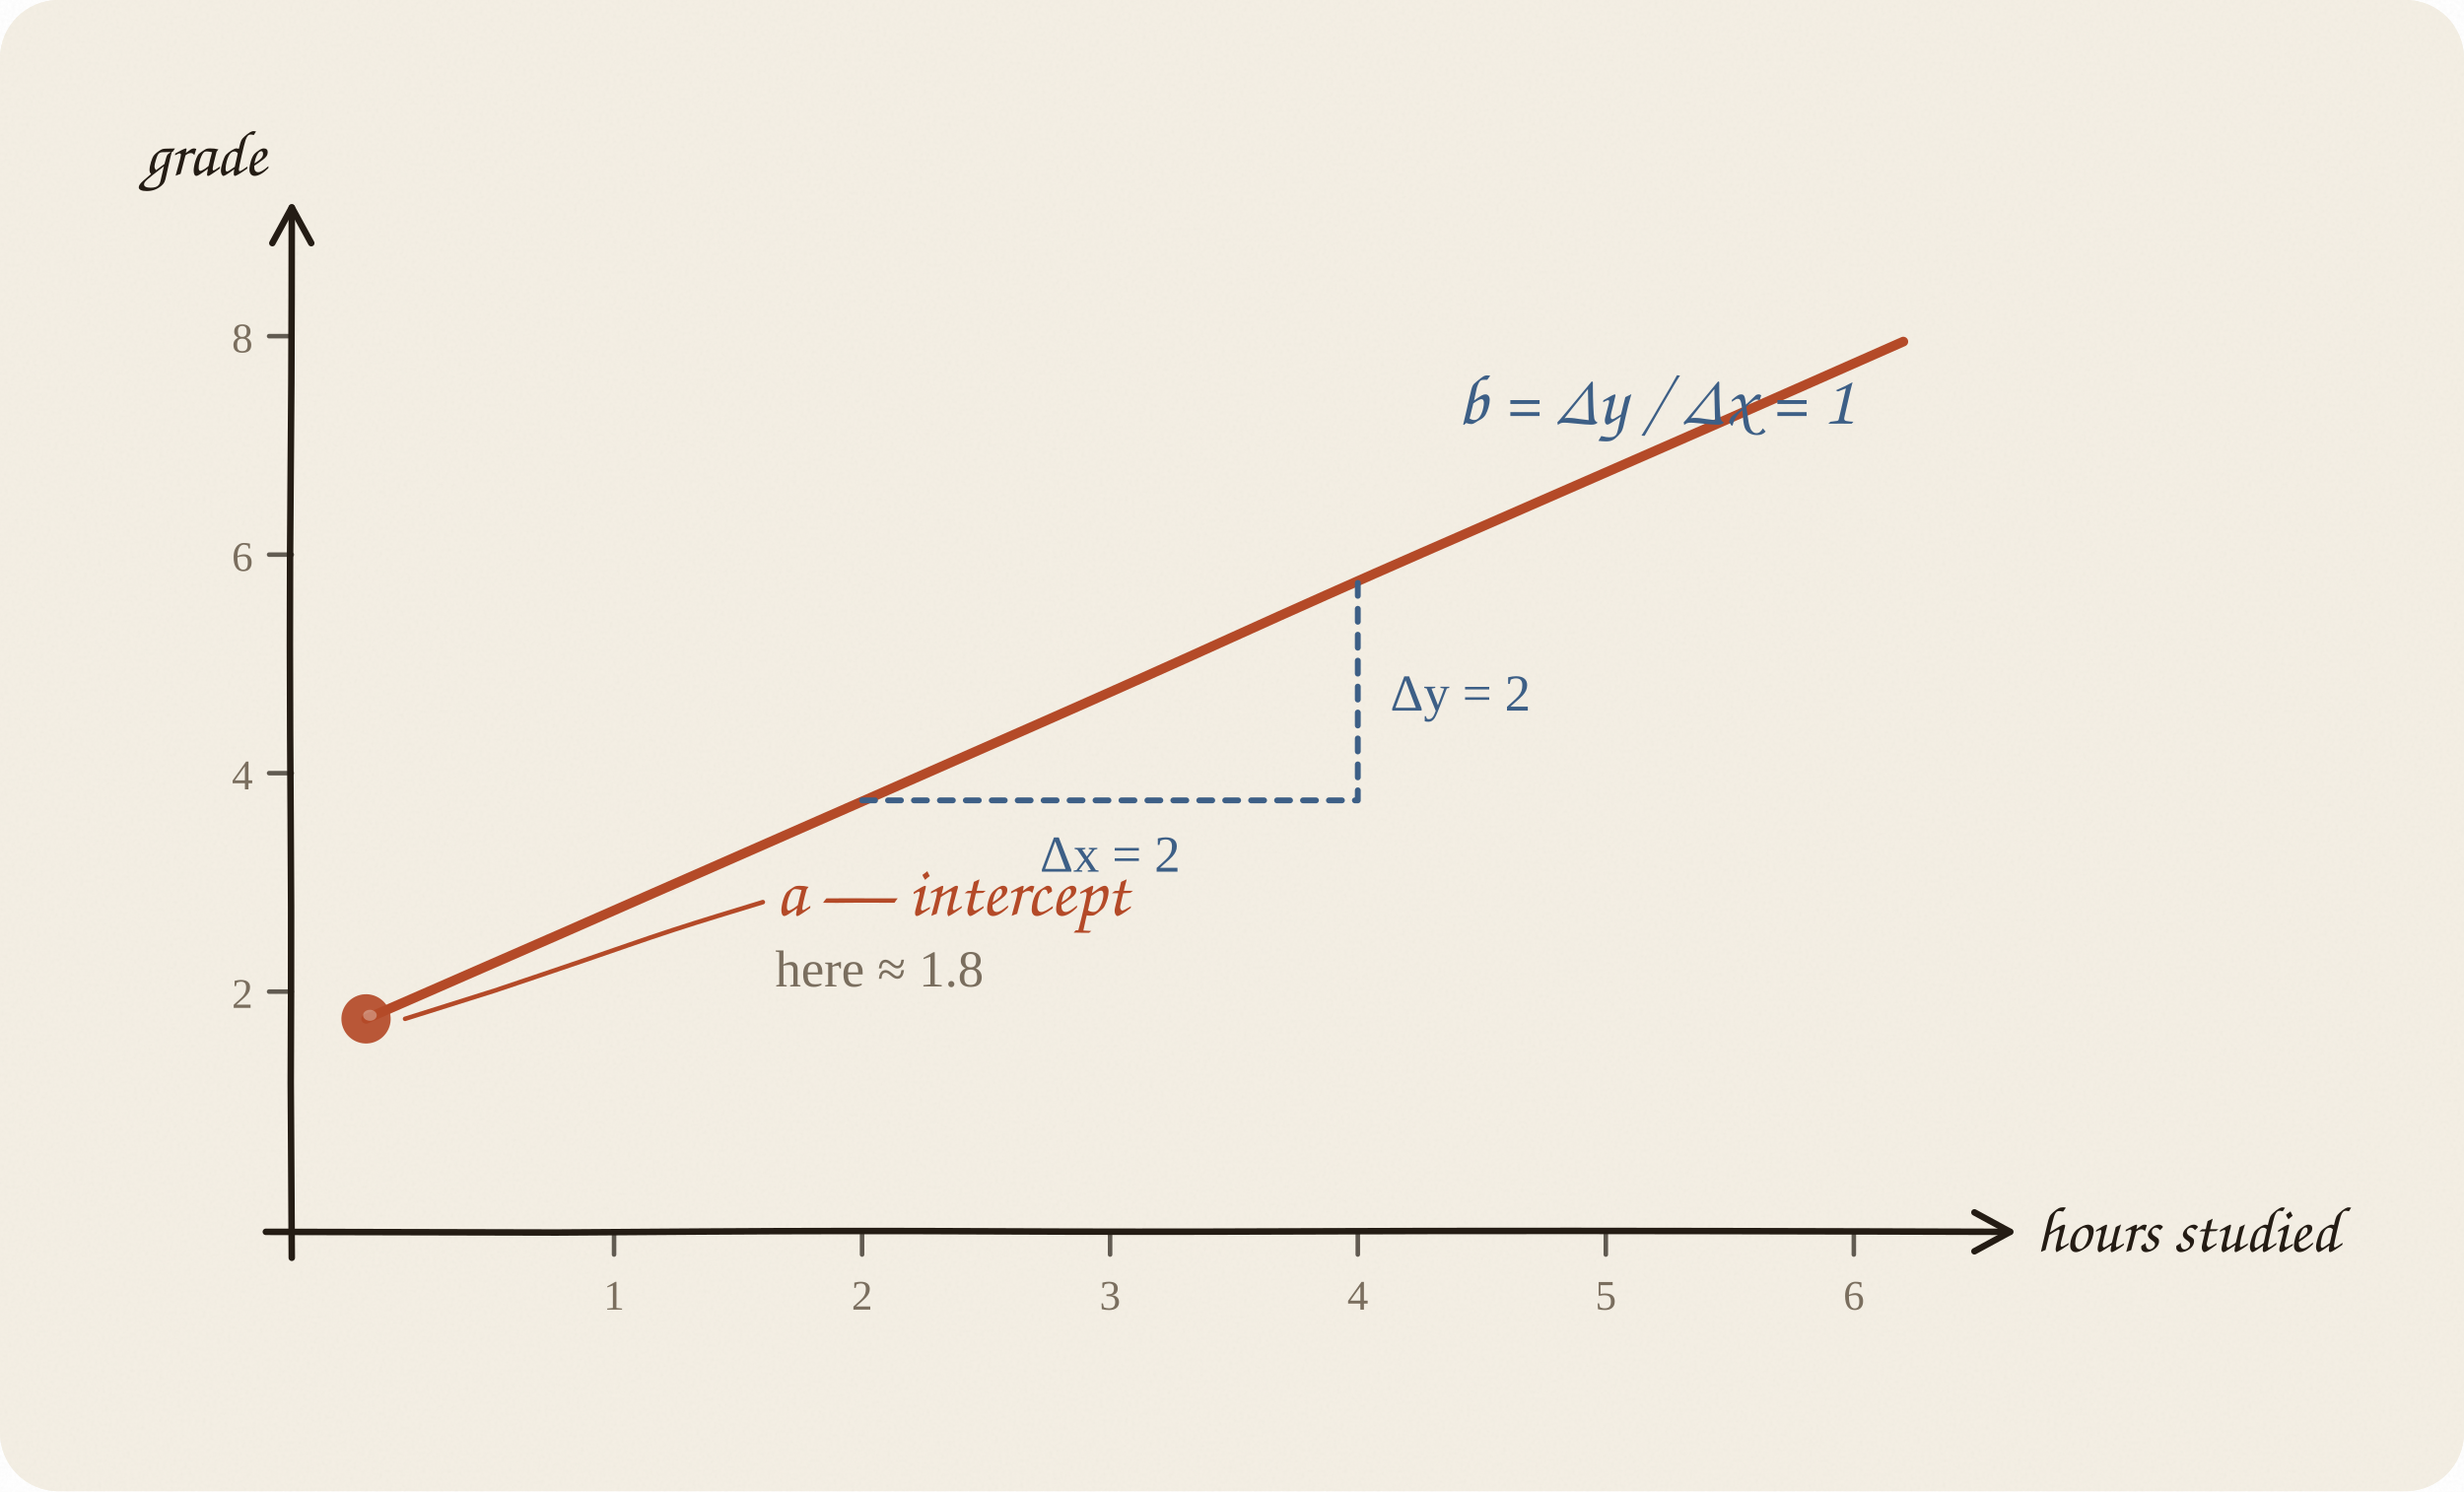
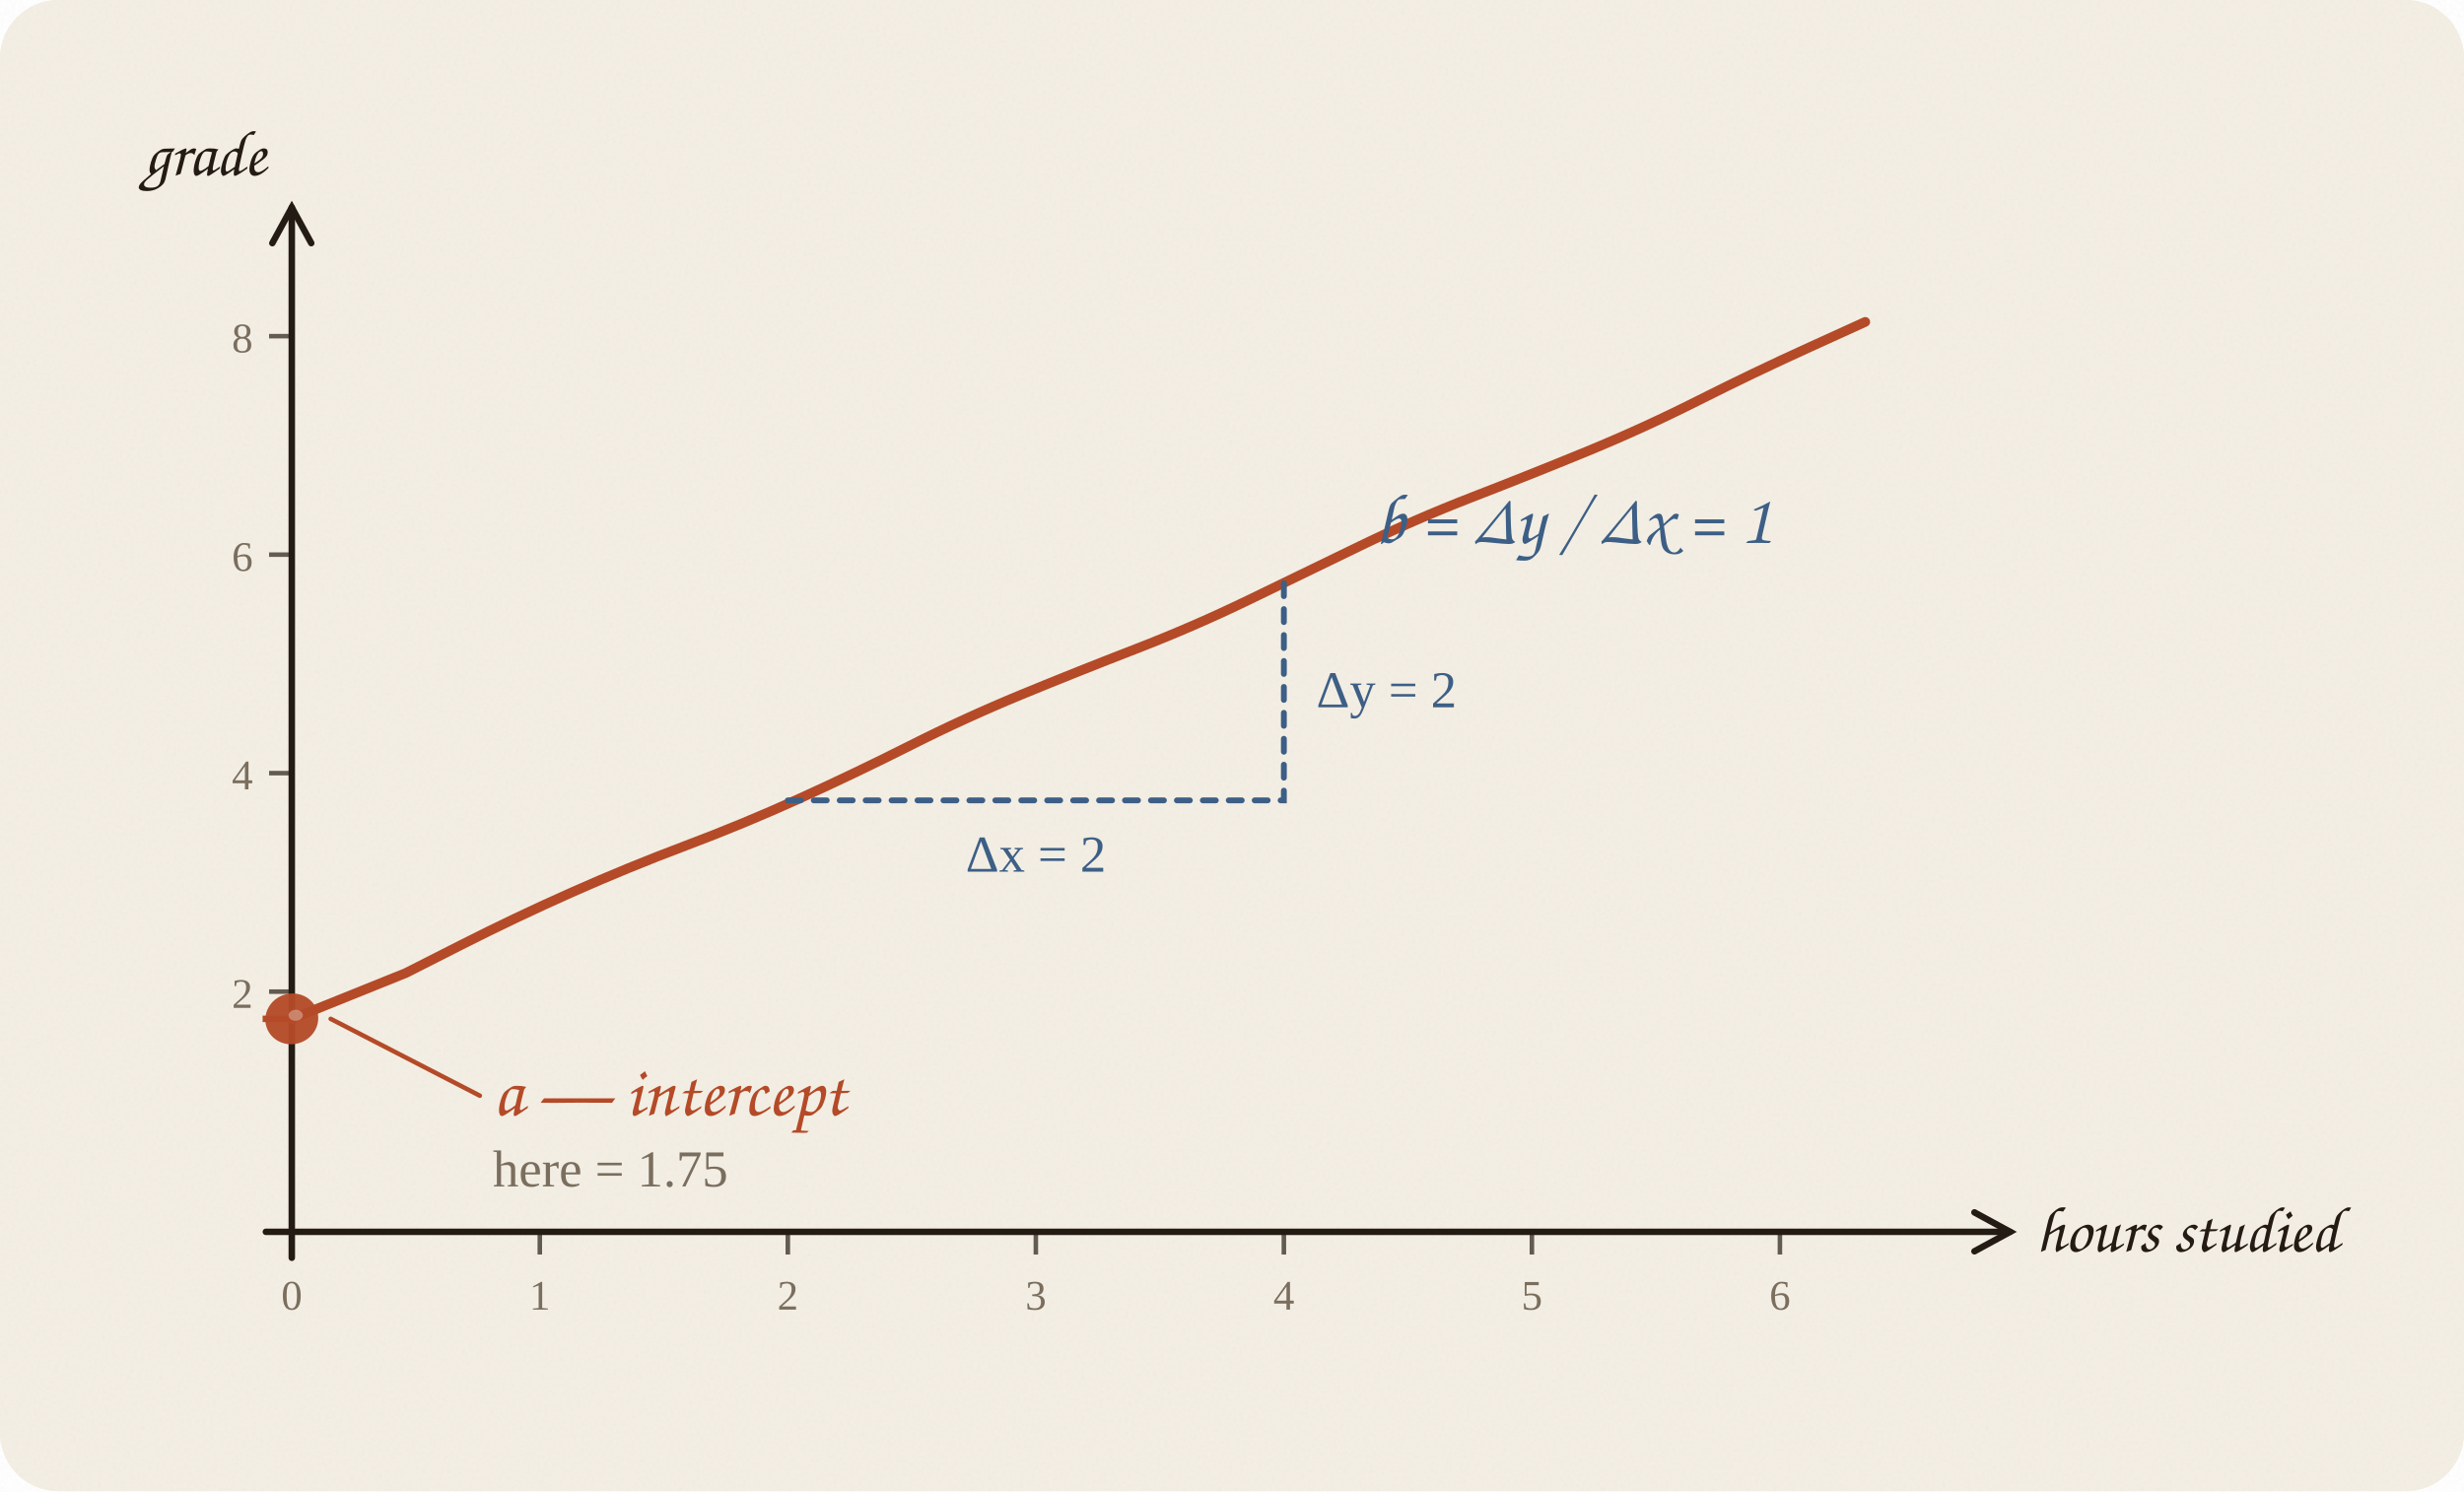
- <svg xmlns="http://www.w3.org/2000/svg" viewBox="0 0 760 460" width="760" height="460" role="img" aria-label="intercept and slope">
+ <svg xmlns="http://www.w3.org/2000/svg" viewBox="0 0 760 460" width="760" height="460" role="img" aria-label="intercept and slope; the line hits the y-axis at a = 1.75">
  <defs>
    <filter id="grain" x="0" y="0" width="100%" height="100%">
      <feTurbulence type="fractalNoise" baseFrequency="0.9" numOctaves="2" stitchTiles="stitch" result="n" />
      <feColorMatrix type="saturate" values="0" />
      <feComponentTransfer>
        <feFuncA type="linear" slope="0.07" />
      </feComponentTransfer>
      <feBlend in="SourceGraphic" mode="multiply" />
    </filter>
-     <filter id="ink" x="-10%" y="-10%" width="120%" height="120%">
-       <feTurbulence type="fractalNoise" baseFrequency="0.04" numOctaves="2" result="t" />
-       <feDisplacementMap in="SourceGraphic" in2="t" scale="0.7" xChannelSelector="R" yChannelSelector="G" />
-     </filter>
  </defs>
  <rect width="760" height="460" rx="18" ry="18" fill="#f4efe4" />
  <rect width="760" height="460" rx="18" ry="18" fill="#f4efe4" filter="url(#grain)" opacity="0.9" />
-   <path d="M 90.00,388.00 L 89.68,334.00 Q 89.68,334.00 89.77,307.00 Q 89.86,280.00 89.65,253.00 Q 89.45,226.00 89.42,199.00 Q 89.40,172.00 89.66,145.00 Q 89.92,118.00 89.96,91.00 L 90.00,64.00" fill="none" stroke="#241c14" stroke-width="2.0" stroke-linecap="round" stroke-linejoin="round" opacity="1" />
-   <path d="M 82.00,380.00 L 171.67,380.21 Q 171.67,380.21 216.50,379.91 Q 261.33,379.61 306.17,379.84 Q 351.00,380.06 395.83,379.87 Q 440.67,379.69 485.50,379.71 Q 530.33,379.74 575.17,379.87 L 620.00,380.00" fill="none" stroke="#241c14" stroke-width="2.0" stroke-linecap="round" stroke-linejoin="round" opacity="1" />
-   <path d="M 609.0,374.0 L 620.0,380.0 L 609.0,386.0" fill="none" stroke="#241c14" stroke-width="2.0" stroke-linecap="round" stroke-linejoin="round" opacity="1" />
-   <path d="M 84.0,75.0 L 90.0,64.0 L 96.0,75.0" fill="none" stroke="#241c14" stroke-width="2.0" stroke-linecap="round" stroke-linejoin="round" opacity="1" />
-   <text x="628.0" y="386.0" font-family="Bradley Hand, Apple Chancery, Segoe Script, Comic Sans MS, cursive" font-size="20" fill="#241c14" text-anchor="start" font-style="normal" font-weight="normal">hours studied</text>
-   <text x="82.0" y="54.0" font-family="Bradley Hand, Apple Chancery, Segoe Script, Comic Sans MS, cursive" font-size="20" fill="#241c14" text-anchor="end" font-style="normal" font-weight="normal">grade</text>
-   <path d="M 189.4,380.0 L 189.4,387.0" fill="none" stroke="#241c14" stroke-width="1.4" stroke-linecap="round" stroke-linejoin="round" opacity="0.7" />
-   <text x="189.4" y="404.0" font-family="Georgia, Times New Roman, serif" font-size="13" fill="#7a6e5e" text-anchor="middle" font-style="normal" font-weight="normal">1</text>
-   <path d="M 265.9,380.0 L 265.9,387.0" fill="none" stroke="#241c14" stroke-width="1.4" stroke-linecap="round" stroke-linejoin="round" opacity="0.7" />
-   <text x="265.9" y="404.0" font-family="Georgia, Times New Roman, serif" font-size="13" fill="#7a6e5e" text-anchor="middle" font-style="normal" font-weight="normal">2</text>
-   <path d="M 342.4,380.0 L 342.4,387.0" fill="none" stroke="#241c14" stroke-width="1.4" stroke-linecap="round" stroke-linejoin="round" opacity="0.7" />
-   <text x="342.4" y="404.0" font-family="Georgia, Times New Roman, serif" font-size="13" fill="#7a6e5e" text-anchor="middle" font-style="normal" font-weight="normal">3</text>
-   <path d="M 418.8,380.0 L 418.8,387.0" fill="none" stroke="#241c14" stroke-width="1.4" stroke-linecap="round" stroke-linejoin="round" opacity="0.7" />
-   <text x="418.8" y="404.0" font-family="Georgia, Times New Roman, serif" font-size="13" fill="#7a6e5e" text-anchor="middle" font-style="normal" font-weight="normal">4</text>
-   <path d="M 495.3,380.0 L 495.3,387.0" fill="none" stroke="#241c14" stroke-width="1.4" stroke-linecap="round" stroke-linejoin="round" opacity="0.7" />
-   <text x="495.3" y="404.0" font-family="Georgia, Times New Roman, serif" font-size="13" fill="#7a6e5e" text-anchor="middle" font-style="normal" font-weight="normal">5</text>
-   <path d="M 571.8,380.0 L 571.8,387.0" fill="none" stroke="#241c14" stroke-width="1.4" stroke-linecap="round" stroke-linejoin="round" opacity="0.7" />
-   <text x="571.8" y="404.0" font-family="Georgia, Times New Roman, serif" font-size="13" fill="#7a6e5e" text-anchor="middle" font-style="normal" font-weight="normal">6</text>
-   <path d="M 90.0,305.9 L 83.0,305.9" fill="none" stroke="#241c14" stroke-width="1.4" stroke-linecap="round" stroke-linejoin="round" opacity="0.7" />
-   <text x="78.0" y="310.9" font-family="Georgia, Times New Roman, serif" font-size="13" fill="#7a6e5e" text-anchor="end" font-style="normal" font-weight="normal">2</text>
-   <path d="M 90.0,238.5 L 83.0,238.5" fill="none" stroke="#241c14" stroke-width="1.4" stroke-linecap="round" stroke-linejoin="round" opacity="0.7" />
-   <text x="78.0" y="243.5" font-family="Georgia, Times New Roman, serif" font-size="13" fill="#7a6e5e" text-anchor="end" font-style="normal" font-weight="normal">4</text>
-   <path d="M 90.0,171.1 L 83.0,171.1" fill="none" stroke="#241c14" stroke-width="1.4" stroke-linecap="round" stroke-linejoin="round" opacity="0.7" />
-   <text x="78.0" y="176.1" font-family="Georgia, Times New Roman, serif" font-size="13" fill="#7a6e5e" text-anchor="end" font-style="normal" font-weight="normal">6</text>
-   <path d="M 90.0,103.7 L 83.0,103.7" fill="none" stroke="#241c14" stroke-width="1.4" stroke-linecap="round" stroke-linejoin="round" opacity="0.7" />
-   <text x="78.0" y="108.7" font-family="Georgia, Times New Roman, serif" font-size="13" fill="#7a6e5e" text-anchor="end" font-style="normal" font-weight="normal">8</text>
-   <path d="M 112.94,314.29 L 172.29,288.36 Q 172.29,288.36 201.93,275.34 Q 231.58,262.32 261.23,249.29 Q 290.87,236.26 320.51,223.21 Q 350.15,210.17 379.64,196.79 Q 409.13,183.41 438.80,170.44 Q 468.46,157.46 498.14,144.50 Q 527.82,131.55 557.44,118.46 L 587.06,105.38" fill="none" stroke="#b44a28" stroke-width="3" stroke-linecap="round" stroke-linejoin="round" opacity="1" />
-   <ellipse cx="112.9" cy="314.3" rx="7.6" ry="7.6" transform="rotate(-20.7 112.9 314.3)" fill="#b44a28" opacity="0.92" />
-   <ellipse cx="114.1" cy="313.2" rx="2.1" ry="1.7" fill="#f7f2ea" opacity="0.35" />
-   <path d="M 124.94,314.29 L 152.62,305.57 Q 152.62,305.57 166.37,300.94 Q 180.12,296.31 193.83,291.54 Q 207.54,286.77 221.42,282.53 L 235.29,278.29" fill="none" stroke="#b44a28" stroke-width="1.4" stroke-linecap="round" stroke-linejoin="round" opacity="1" />
-   <text x="239.1" y="282.3" font-family="Bradley Hand, Apple Chancery, Segoe Script, Comic Sans MS, cursive" font-size="22" fill="#b44a28" text-anchor="start" font-style="normal" font-weight="normal">a  —  intercept</text>
-   <text x="239.1" y="304.3" font-family="Georgia, Times New Roman, serif" font-size="16" fill="#7a6e5e" text-anchor="start" font-style="normal" font-weight="normal">here ≈ 1.8</text>
-   <path d="M 265.9,246.9 L 418.8,246.9 L 418.8,179.5" fill="none" stroke="#3d5f86" stroke-width="1.8" stroke-linecap="round" stroke-linejoin="round" opacity="1" stroke-dasharray="4 4" />
-   <text x="342.4" y="268.9" font-family="Georgia, Times New Roman, serif" font-size="16" fill="#3d5f86" text-anchor="middle" font-style="normal" font-weight="normal">Δx = 2</text>
-   <text x="428.8" y="219.2" font-family="Georgia, Times New Roman, serif" font-size="16" fill="#3d5f86" text-anchor="start" font-style="normal" font-weight="normal">Δy = 2</text>
-   <text x="449.4" y="130.7" font-family="Bradley Hand, Apple Chancery, Segoe Script, Comic Sans MS, cursive" font-size="22" fill="#3d5f86" text-anchor="start" font-style="normal" font-weight="normal">b = Δy / Δx = 1</text>
+   <path d="M 90.00,388.00 L 90.00,64.00" fill="none" stroke="#241c14" stroke-width="2.0" stroke-linecap="round" />
+   <path d="M 82.00,380.00 L 620.00,380.00" fill="none" stroke="#241c14" stroke-width="2.0" stroke-linecap="round" />
+   <path d="M 609.0,374.0 L 620.0,380.0 L 609.0,386.0" fill="none" stroke="#241c14" stroke-width="2.0" stroke-linecap="round" />
+   <path d="M 84.0,75.0 L 90.0,64.0 L 96.0,75.0" fill="none" stroke="#241c14" stroke-width="2.0" stroke-linecap="round" />
+   <text x="628.0" y="386.0" font-family="Bradley Hand, Apple Chancery, Segoe Script, Comic Sans MS, cursive" font-size="20" fill="#241c14">hours studied</text>
+   <text x="82.0" y="54.0" font-family="Bradley Hand, Apple Chancery, Segoe Script, Comic Sans MS, cursive" font-size="20" fill="#241c14" text-anchor="end">grade</text>
+   <path d="M 90.0,380.0 L 90.0,387.0" fill="none" stroke="#241c14" stroke-width="1.4" opacity="0.7" />
+   <text x="90.0" y="404.0" font-family="Georgia, Times New Roman, serif" font-size="13" fill="#7a6e5e" text-anchor="middle">0</text>
+   <path d="M 166.5,380.0 L 166.5,387.0" fill="none" stroke="#241c14" stroke-width="1.4" opacity="0.7" />
+   <text x="166.5" y="404.0" font-family="Georgia, Times New Roman, serif" font-size="13" fill="#7a6e5e" text-anchor="middle">1</text>
+   <path d="M 243.0,380.0 L 243.0,387.0" fill="none" stroke="#241c14" stroke-width="1.4" opacity="0.7" />
+   <text x="243.0" y="404.0" font-family="Georgia, Times New Roman, serif" font-size="13" fill="#7a6e5e" text-anchor="middle">2</text>
+   <path d="M 319.5,380.0 L 319.5,387.0" fill="none" stroke="#241c14" stroke-width="1.4" opacity="0.7" />
+   <text x="319.5" y="404.0" font-family="Georgia, Times New Roman, serif" font-size="13" fill="#7a6e5e" text-anchor="middle">3</text>
+   <path d="M 396.0,380.0 L 396.0,387.0" fill="none" stroke="#241c14" stroke-width="1.4" opacity="0.7" />
+   <text x="396.0" y="404.0" font-family="Georgia, Times New Roman, serif" font-size="13" fill="#7a6e5e" text-anchor="middle">4</text>
+   <path d="M 472.5,380.0 L 472.5,387.0" fill="none" stroke="#241c14" stroke-width="1.4" opacity="0.7" />
+   <text x="472.5" y="404.0" font-family="Georgia, Times New Roman, serif" font-size="13" fill="#7a6e5e" text-anchor="middle">5</text>
+   <path d="M 549.0,380.0 L 549.0,387.0" fill="none" stroke="#241c14" stroke-width="1.4" opacity="0.7" />
+   <text x="549.0" y="404.0" font-family="Georgia, Times New Roman, serif" font-size="13" fill="#7a6e5e" text-anchor="middle">6</text>
+   <path d="M 90.0,305.9 L 83.0,305.9" fill="none" stroke="#241c14" stroke-width="1.4" opacity="0.7" />
+   <text x="78.0" y="310.9" font-family="Georgia, Times New Roman, serif" font-size="13" fill="#7a6e5e" text-anchor="end">2</text>
+   <path d="M 90.0,238.5 L 83.0,238.5" fill="none" stroke="#241c14" stroke-width="1.4" opacity="0.7" />
+   <text x="78.0" y="243.5" font-family="Georgia, Times New Roman, serif" font-size="13" fill="#7a6e5e" text-anchor="end">4</text>
+   <path d="M 90.0,171.1 L 83.0,171.1" fill="none" stroke="#241c14" stroke-width="1.4" opacity="0.7" />
+   <text x="78.0" y="176.1" font-family="Georgia, Times New Roman, serif" font-size="13" fill="#7a6e5e" text-anchor="end">6</text>
+   <path d="M 90.0,103.7 L 83.0,103.7" fill="none" stroke="#241c14" stroke-width="1.4" opacity="0.7" />
+   <text x="78.0" y="108.7" font-family="Georgia, Times New Roman, serif" font-size="13" fill="#7a6e5e" text-anchor="end">8</text>
+   <path d="M 90.0,314.3 L 81.0,314.3" fill="none" stroke="#b44a28" stroke-width="2.0" />
+   <path d="M 90.00,314.32 L 125.19,300.15 Q 125.19,300.15 142.12,291.56 Q 159.05,282.97 176.37,275.27 Q 193.70,267.56 211.47,260.88 Q 229.24,254.20 246.51,246.37 Q 263.77,238.54 280.72,229.99 Q 297.67,221.43 315.20,214.21 Q 332.74,206.99 350.44,200.15 Q 368.14,193.31 385.22,185.04 Q 402.29,176.77 419.36,168.48 Q 436.42,160.20 454.12,153.35 Q 471.82,146.50 489.36,139.30 Q 506.90,132.09 523.85,123.54 Q 540.80,114.99 558.06,107.15 L 575.32,99.30" fill="none" stroke="#b44a28" stroke-width="3" stroke-linecap="round" stroke-linejoin="round" />
+   <ellipse cx="90.0" cy="314.3" rx="8.2" ry="7.8" transform="rotate(-18 90.0 314.3)" fill="#b44a28" opacity="0.95" />
+   <ellipse cx="91.2" cy="313.2" rx="2.2" ry="1.7" fill="#f7f2ea" opacity="0.35" />
+   <path d="M 102.0,314.3 L 148.0,338.0" fill="none" stroke="#b44a28" stroke-width="1.4" stroke-linecap="round" />
+   <text x="152.0" y="344.0" font-family="Bradley Hand, Apple Chancery, Segoe Script, Comic Sans MS, cursive" font-size="22" fill="#b44a28">a  —  intercept</text>
+   <text x="152.0" y="366.0" font-family="Georgia, Times New Roman, serif" font-size="16" fill="#7a6e5e">here = 1.75</text>
+   <path d="M 243.0,246.9 L 396.0,246.9 L 396.0,179.5" fill="none" stroke="#3d5f86" stroke-width="1.8" stroke-linecap="round" stroke-dasharray="4 4" />
+   <text x="319.5" y="268.9" font-family="Georgia, Times New Roman, serif" font-size="16" fill="#3d5f86" text-anchor="middle">Δx = 2</text>
+   <text x="406.0" y="218.2" font-family="Georgia, Times New Roman, serif" font-size="16" fill="#3d5f86">Δy = 2</text>
+   <text x="424.0" y="167.5" font-family="Bradley Hand, Apple Chancery, Segoe Script, Comic Sans MS, cursive" font-size="22" fill="#3d5f86">b = Δy / Δx = 1</text>
</svg>
